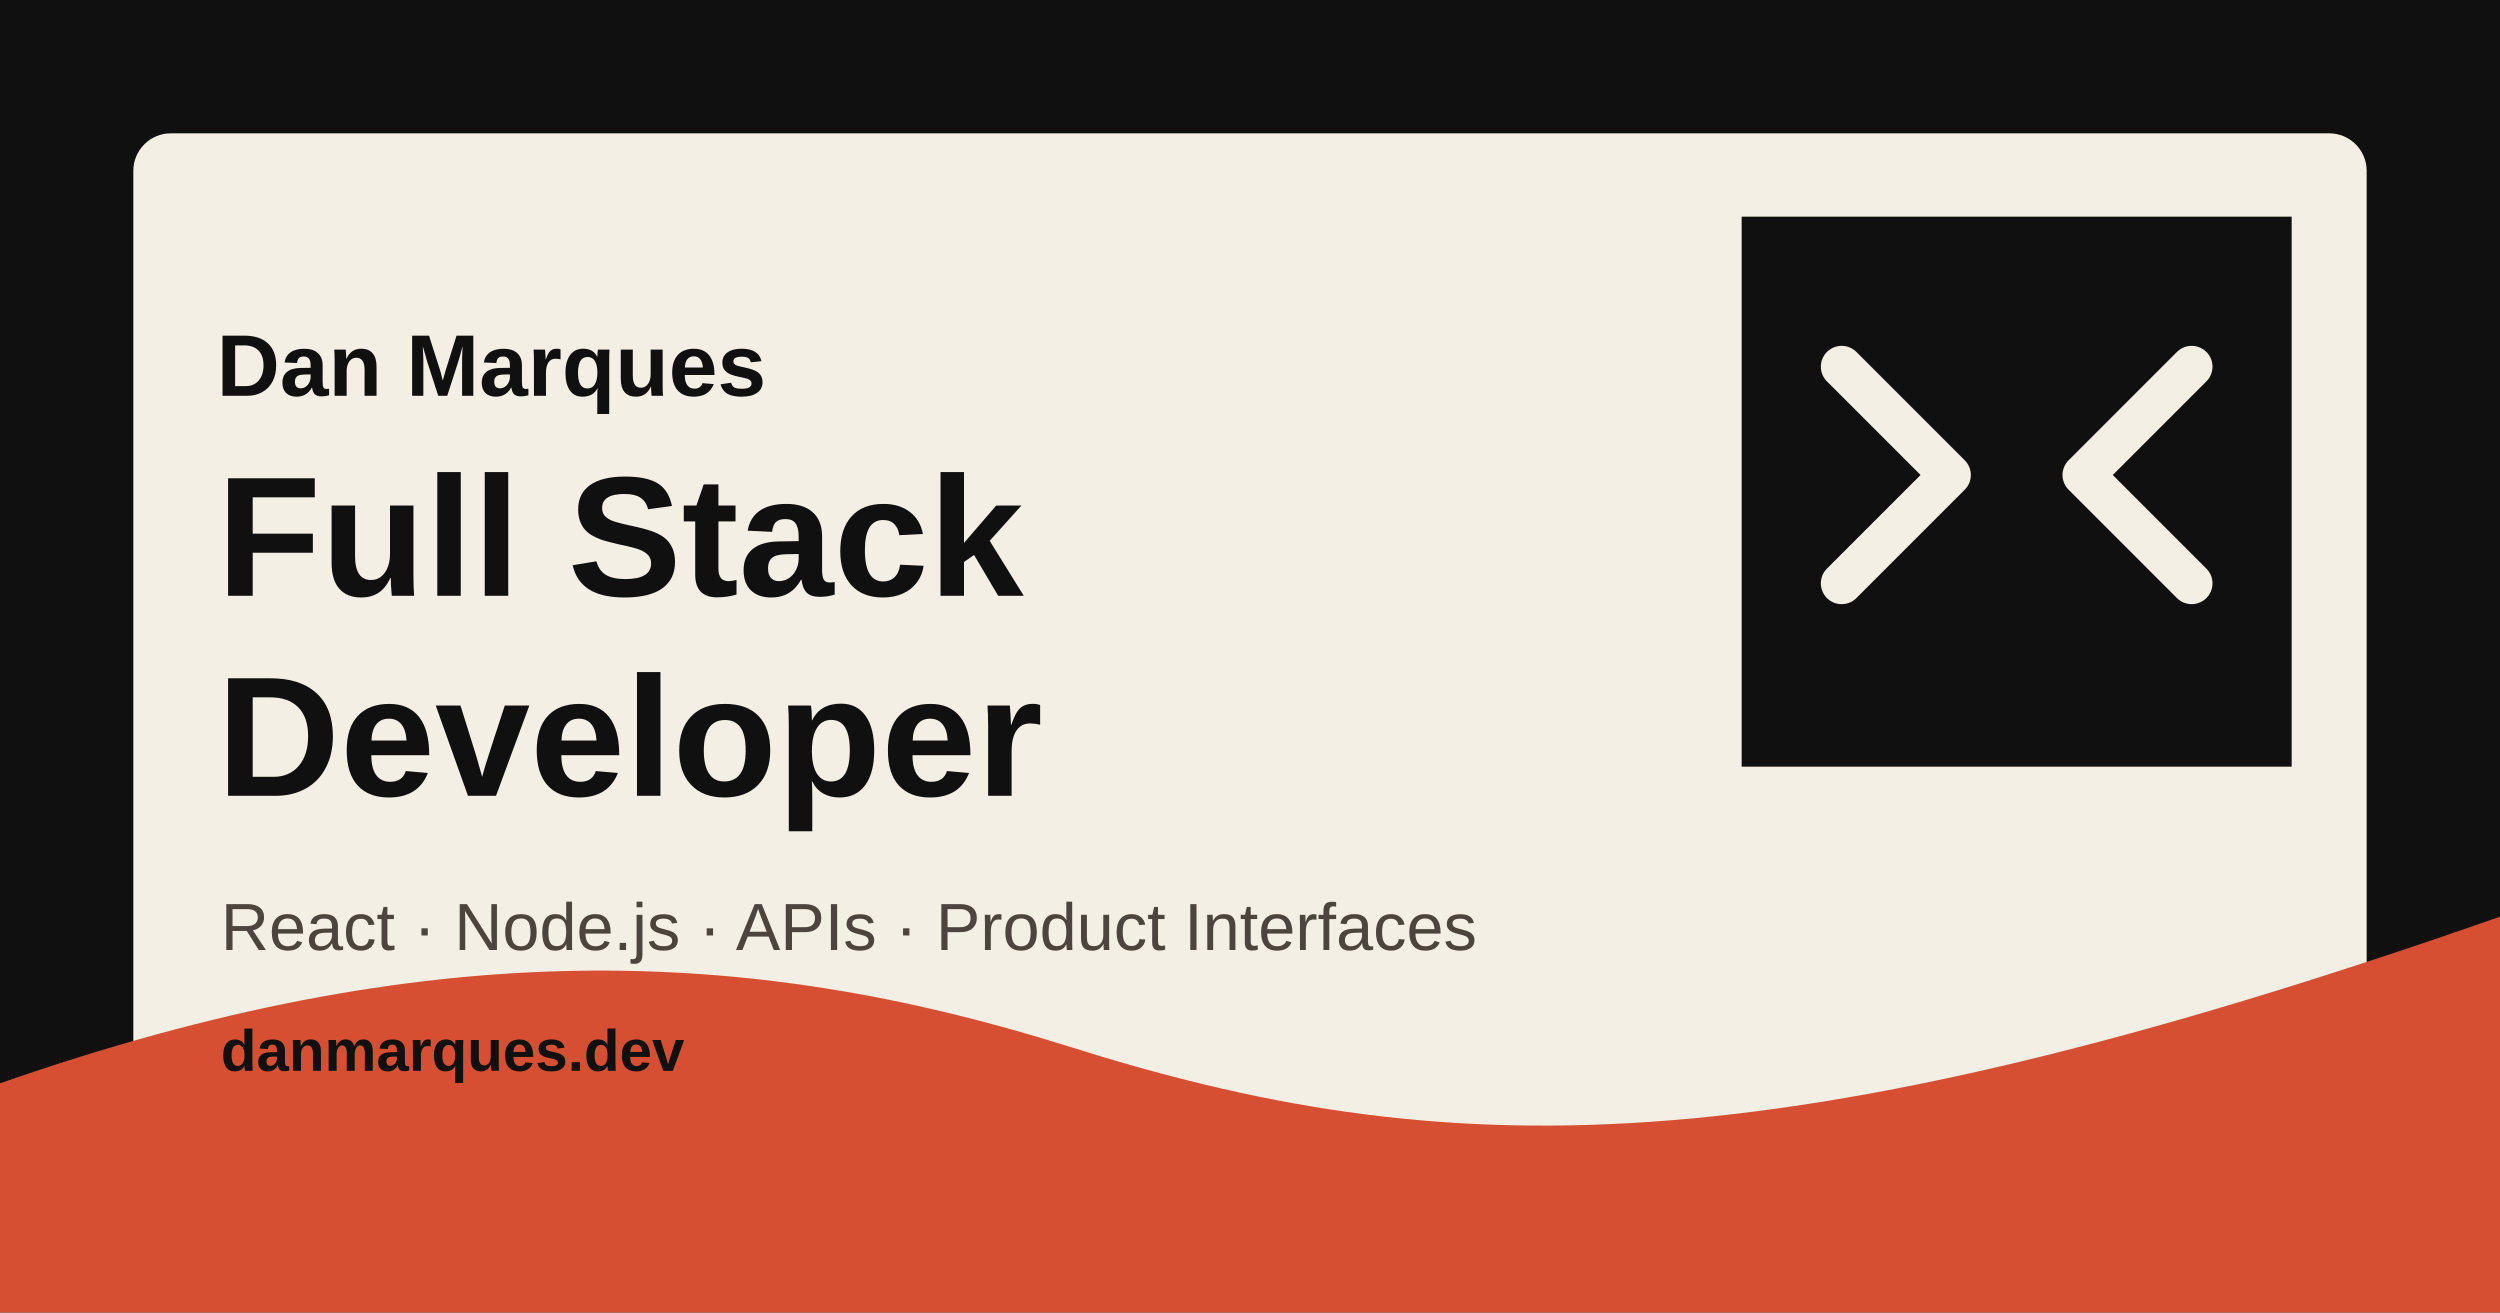
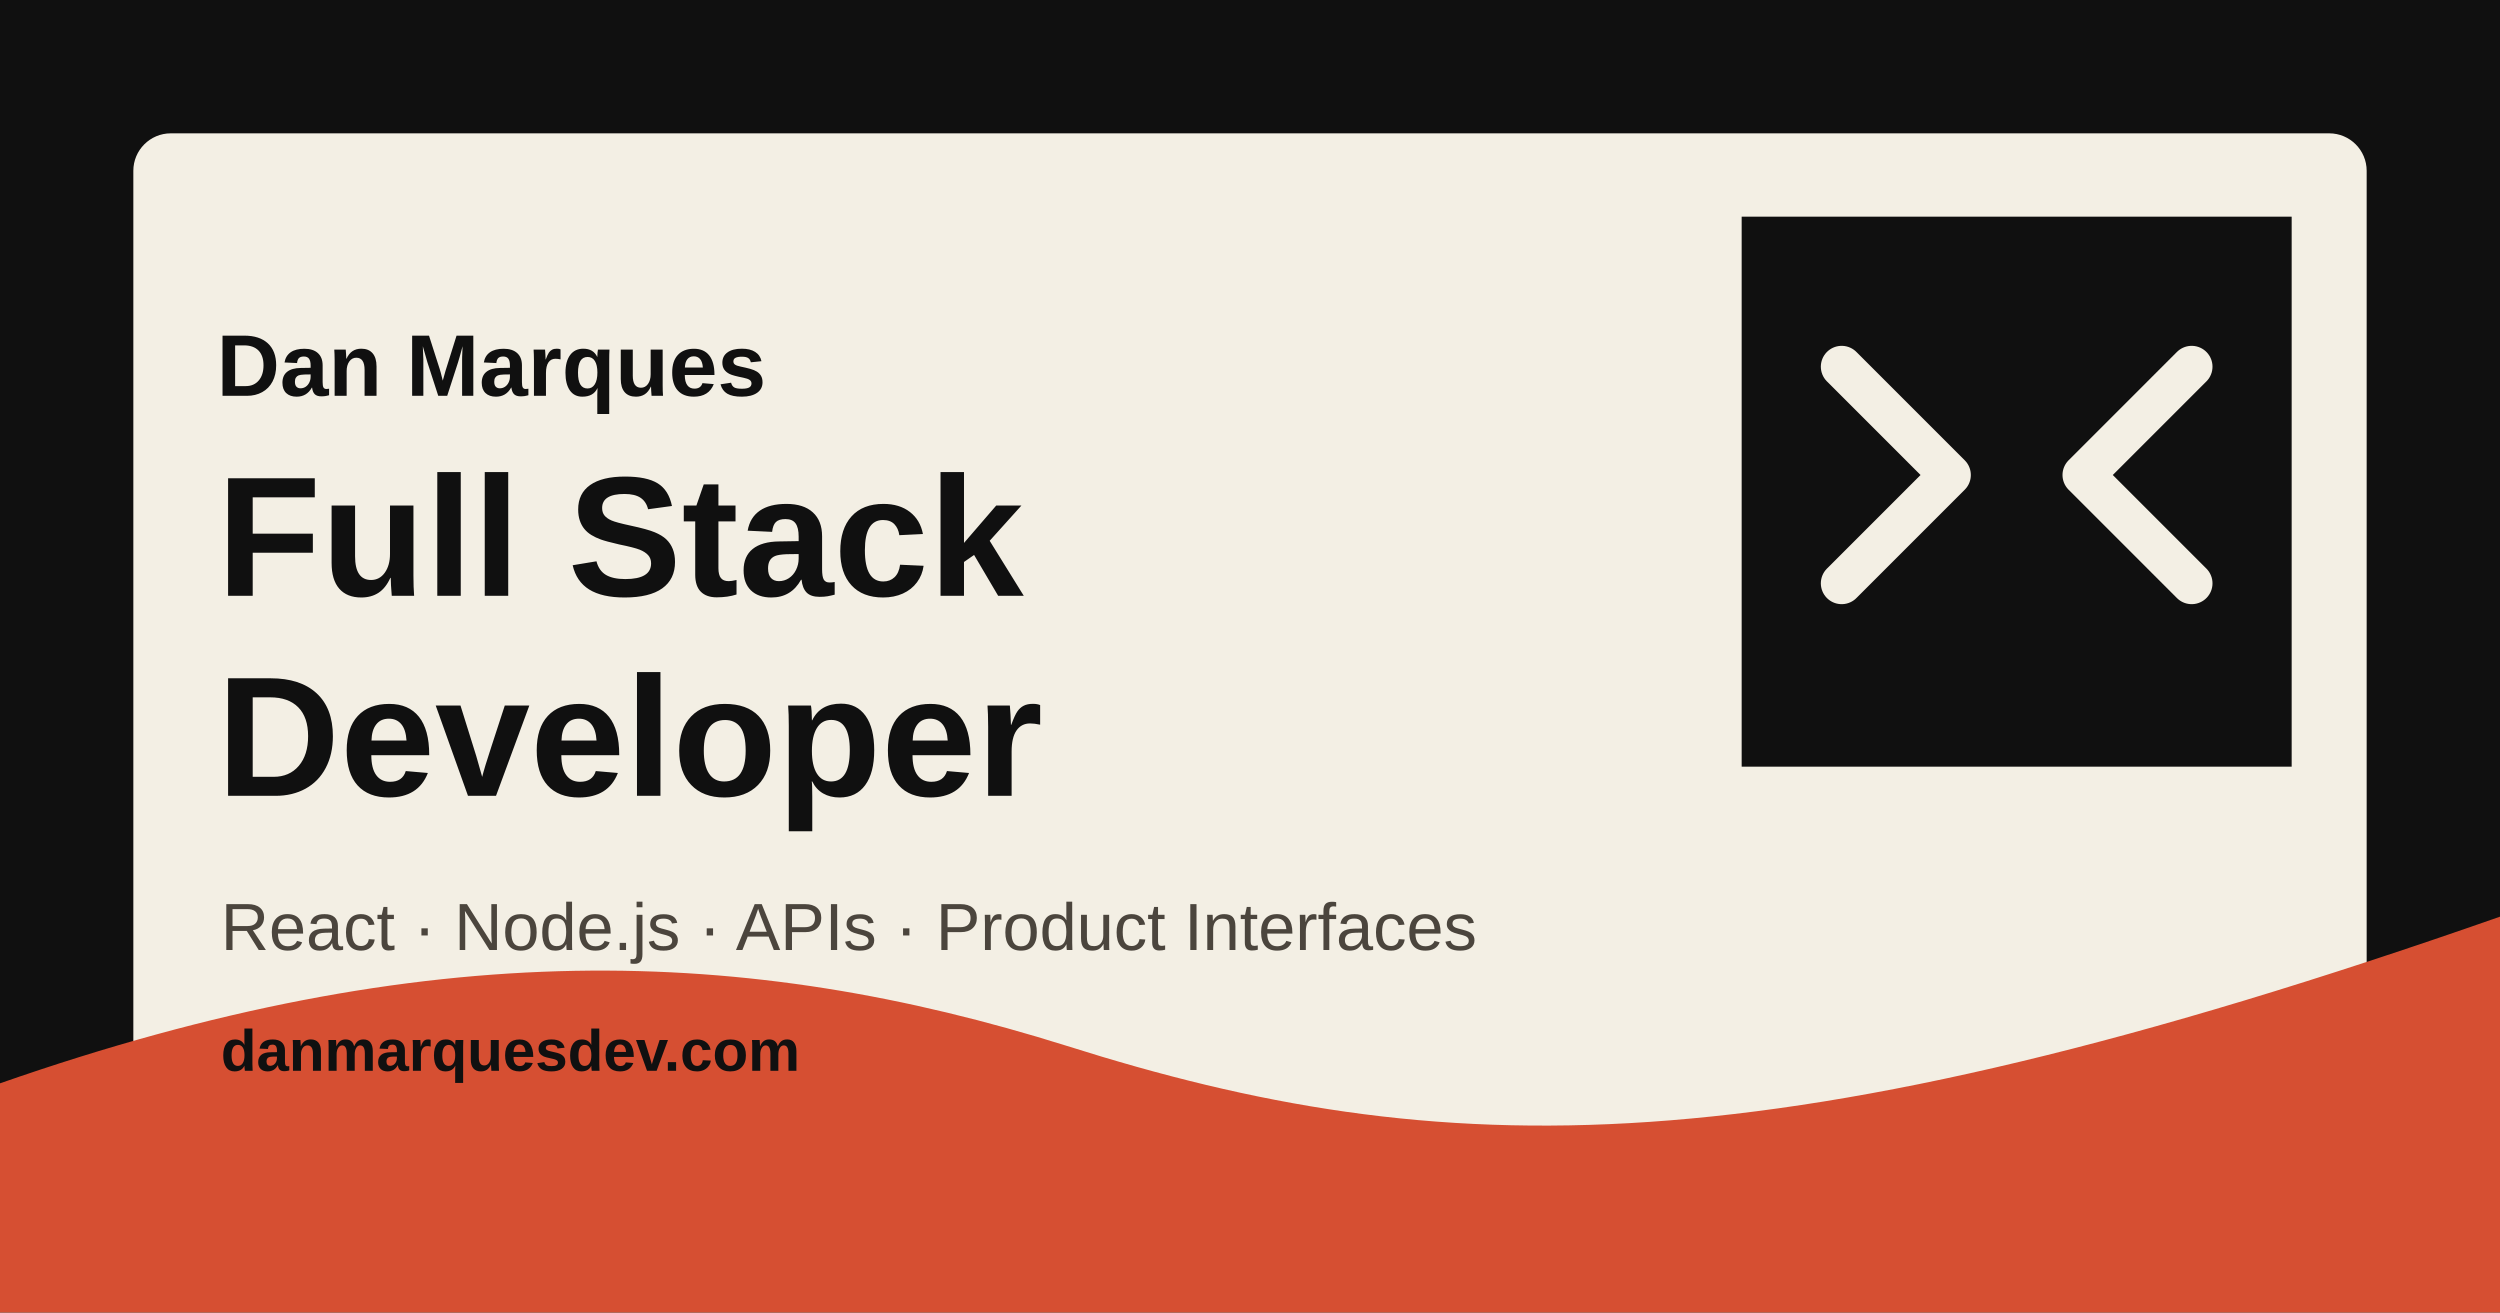
<svg xmlns="http://www.w3.org/2000/svg" width="1200" height="630" viewBox="0 0 1200 630" fill="none">
  <rect width="1200" height="630" fill="#101010" />
  <rect x="64" y="64" width="1072" height="502" rx="18" fill="#f3efe4" />
  <path d="M0 520C206 448 359 454 512 502C692 559 849 563 1200 440V630H0V520Z" fill="#d64f32" />
  <path d="M836 104H1100V368H836V104Z" fill="#101010" />
  <path d="M884 176L936 228L884 280" stroke="#f3efe4" stroke-width="20" stroke-linecap="round" stroke-linejoin="round" />
  <path d="M1052 176L1000 228L1052 280" stroke="#f3efe4" stroke-width="20" stroke-linecap="round" stroke-linejoin="round" />
  <text x="104" y="190" fill="#101010" font-family="Arial, Helvetica, sans-serif" font-size="42" font-weight="700">Dan Marques</text>
  <text x="104" y="286" fill="#101010" font-family="Arial, Helvetica, sans-serif" font-size="82" font-weight="800">Full Stack</text>
  <text x="104" y="382" fill="#101010" font-family="Arial, Helvetica, sans-serif" font-size="82" font-weight="800">Developer</text>
  <text x="106" y="456" fill="#4b453d" font-family="Arial, Helvetica, sans-serif" font-size="32">React · Node.js · APIs · Product Interfaces</text>
-   <text x="106" y="514" fill="#101010" font-family="Arial, Helvetica, sans-serif" font-size="28" font-weight="700">danmarques.dev</text>
+   <text x="106" y="514" fill="#101010" font-family="Arial, Helvetica, sans-serif" font-size="28" font-weight="700">danmarquesdev.com</text>
</svg>
